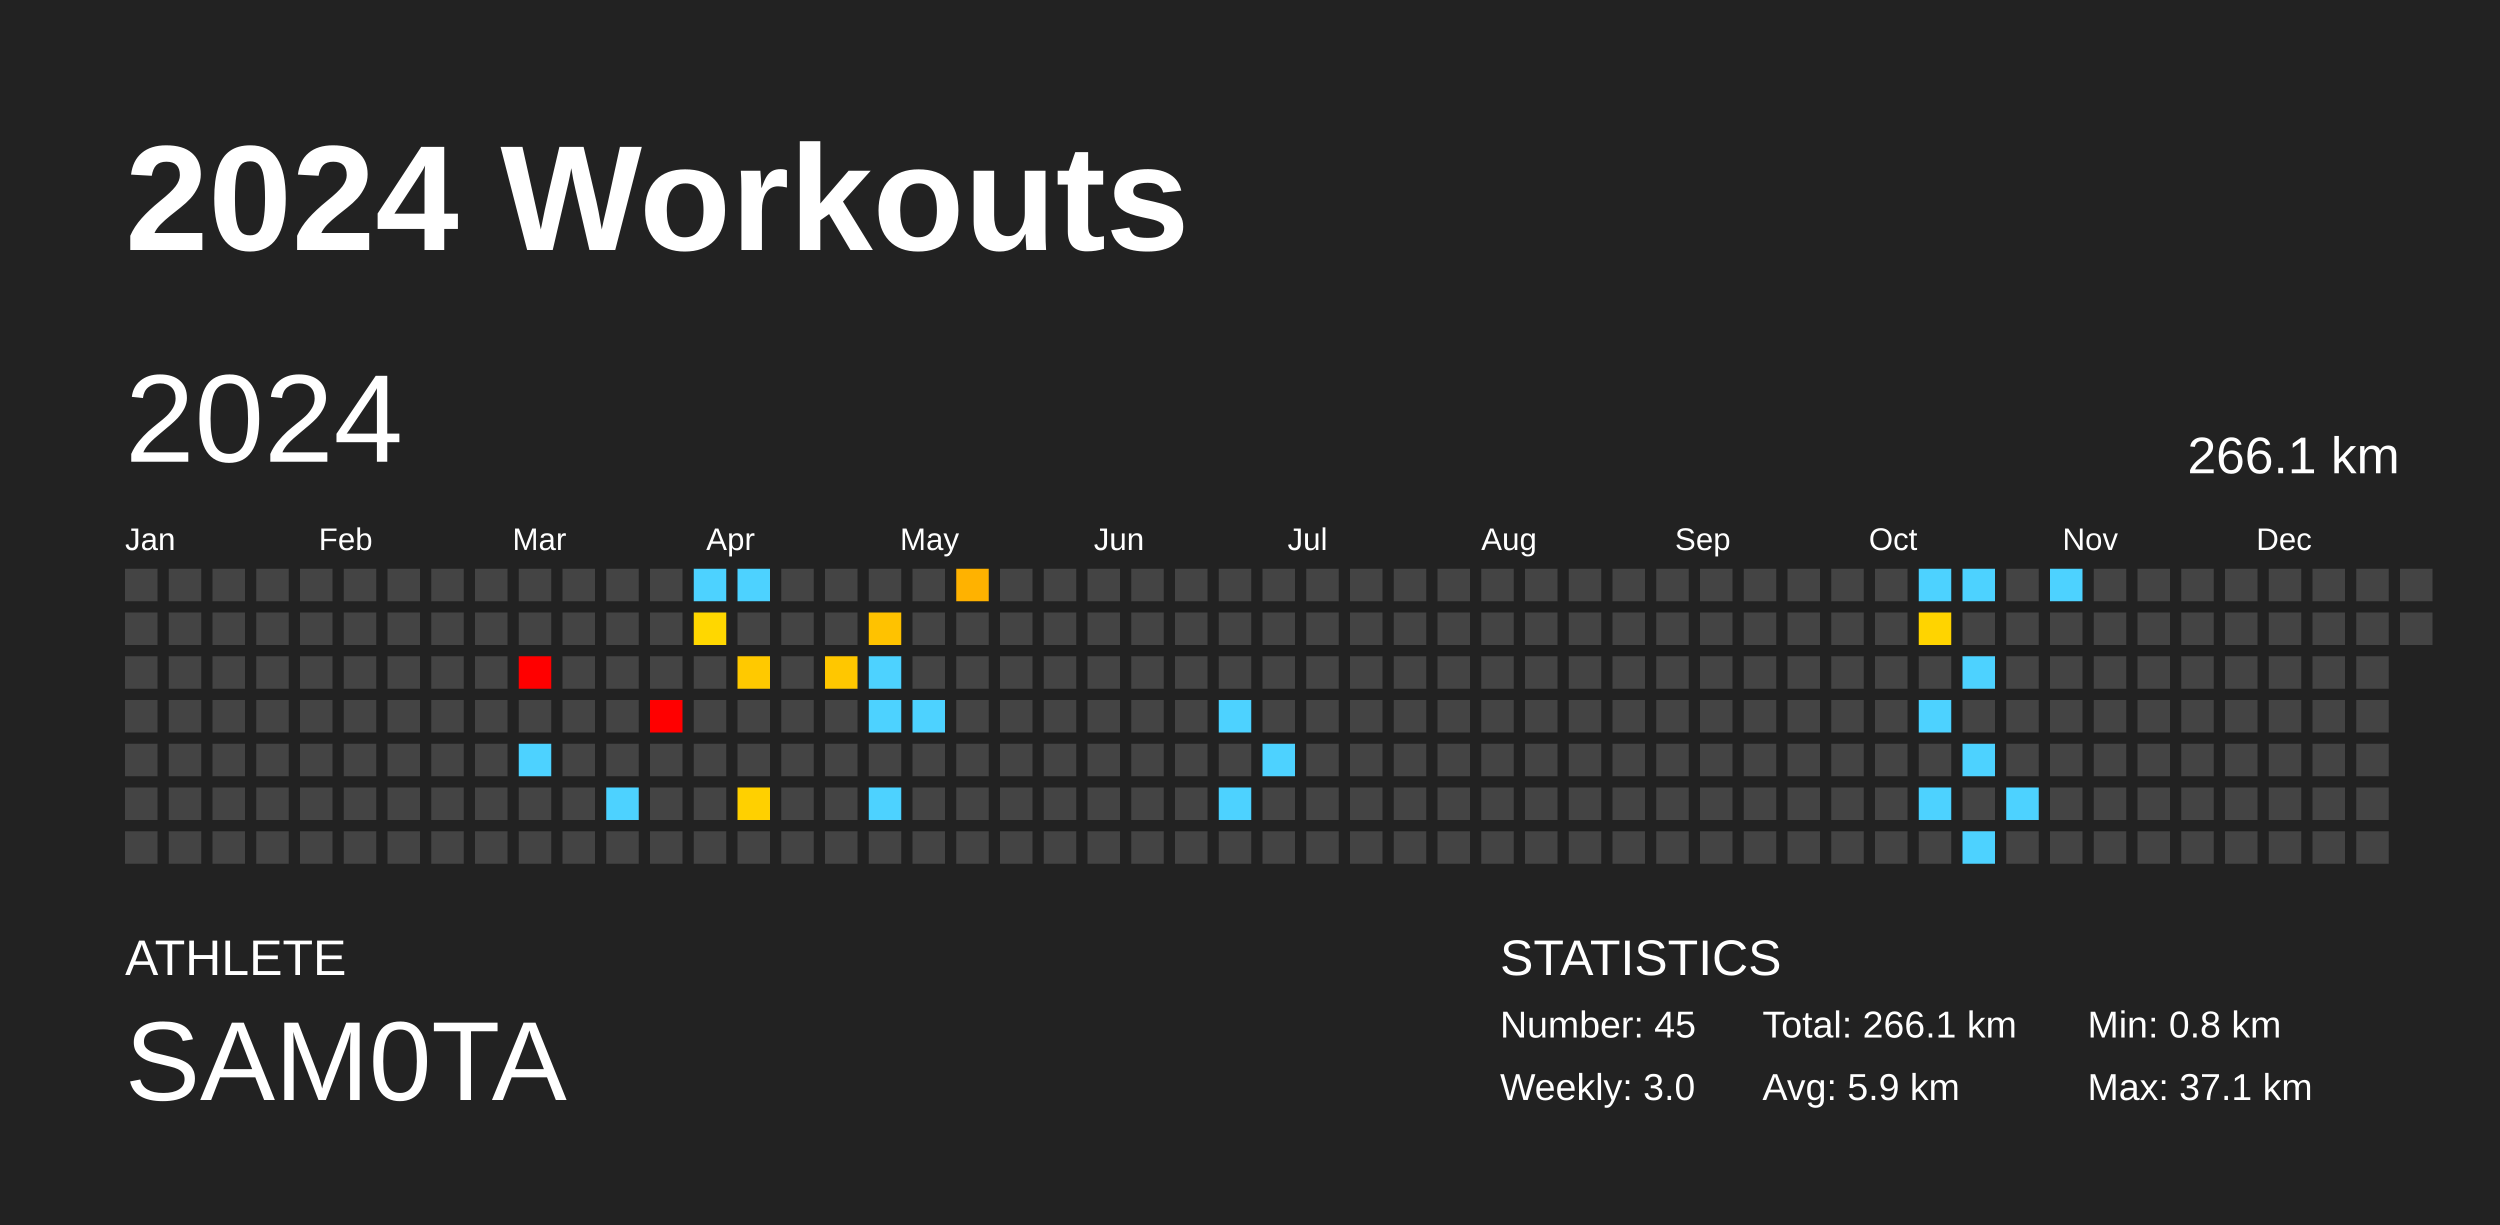
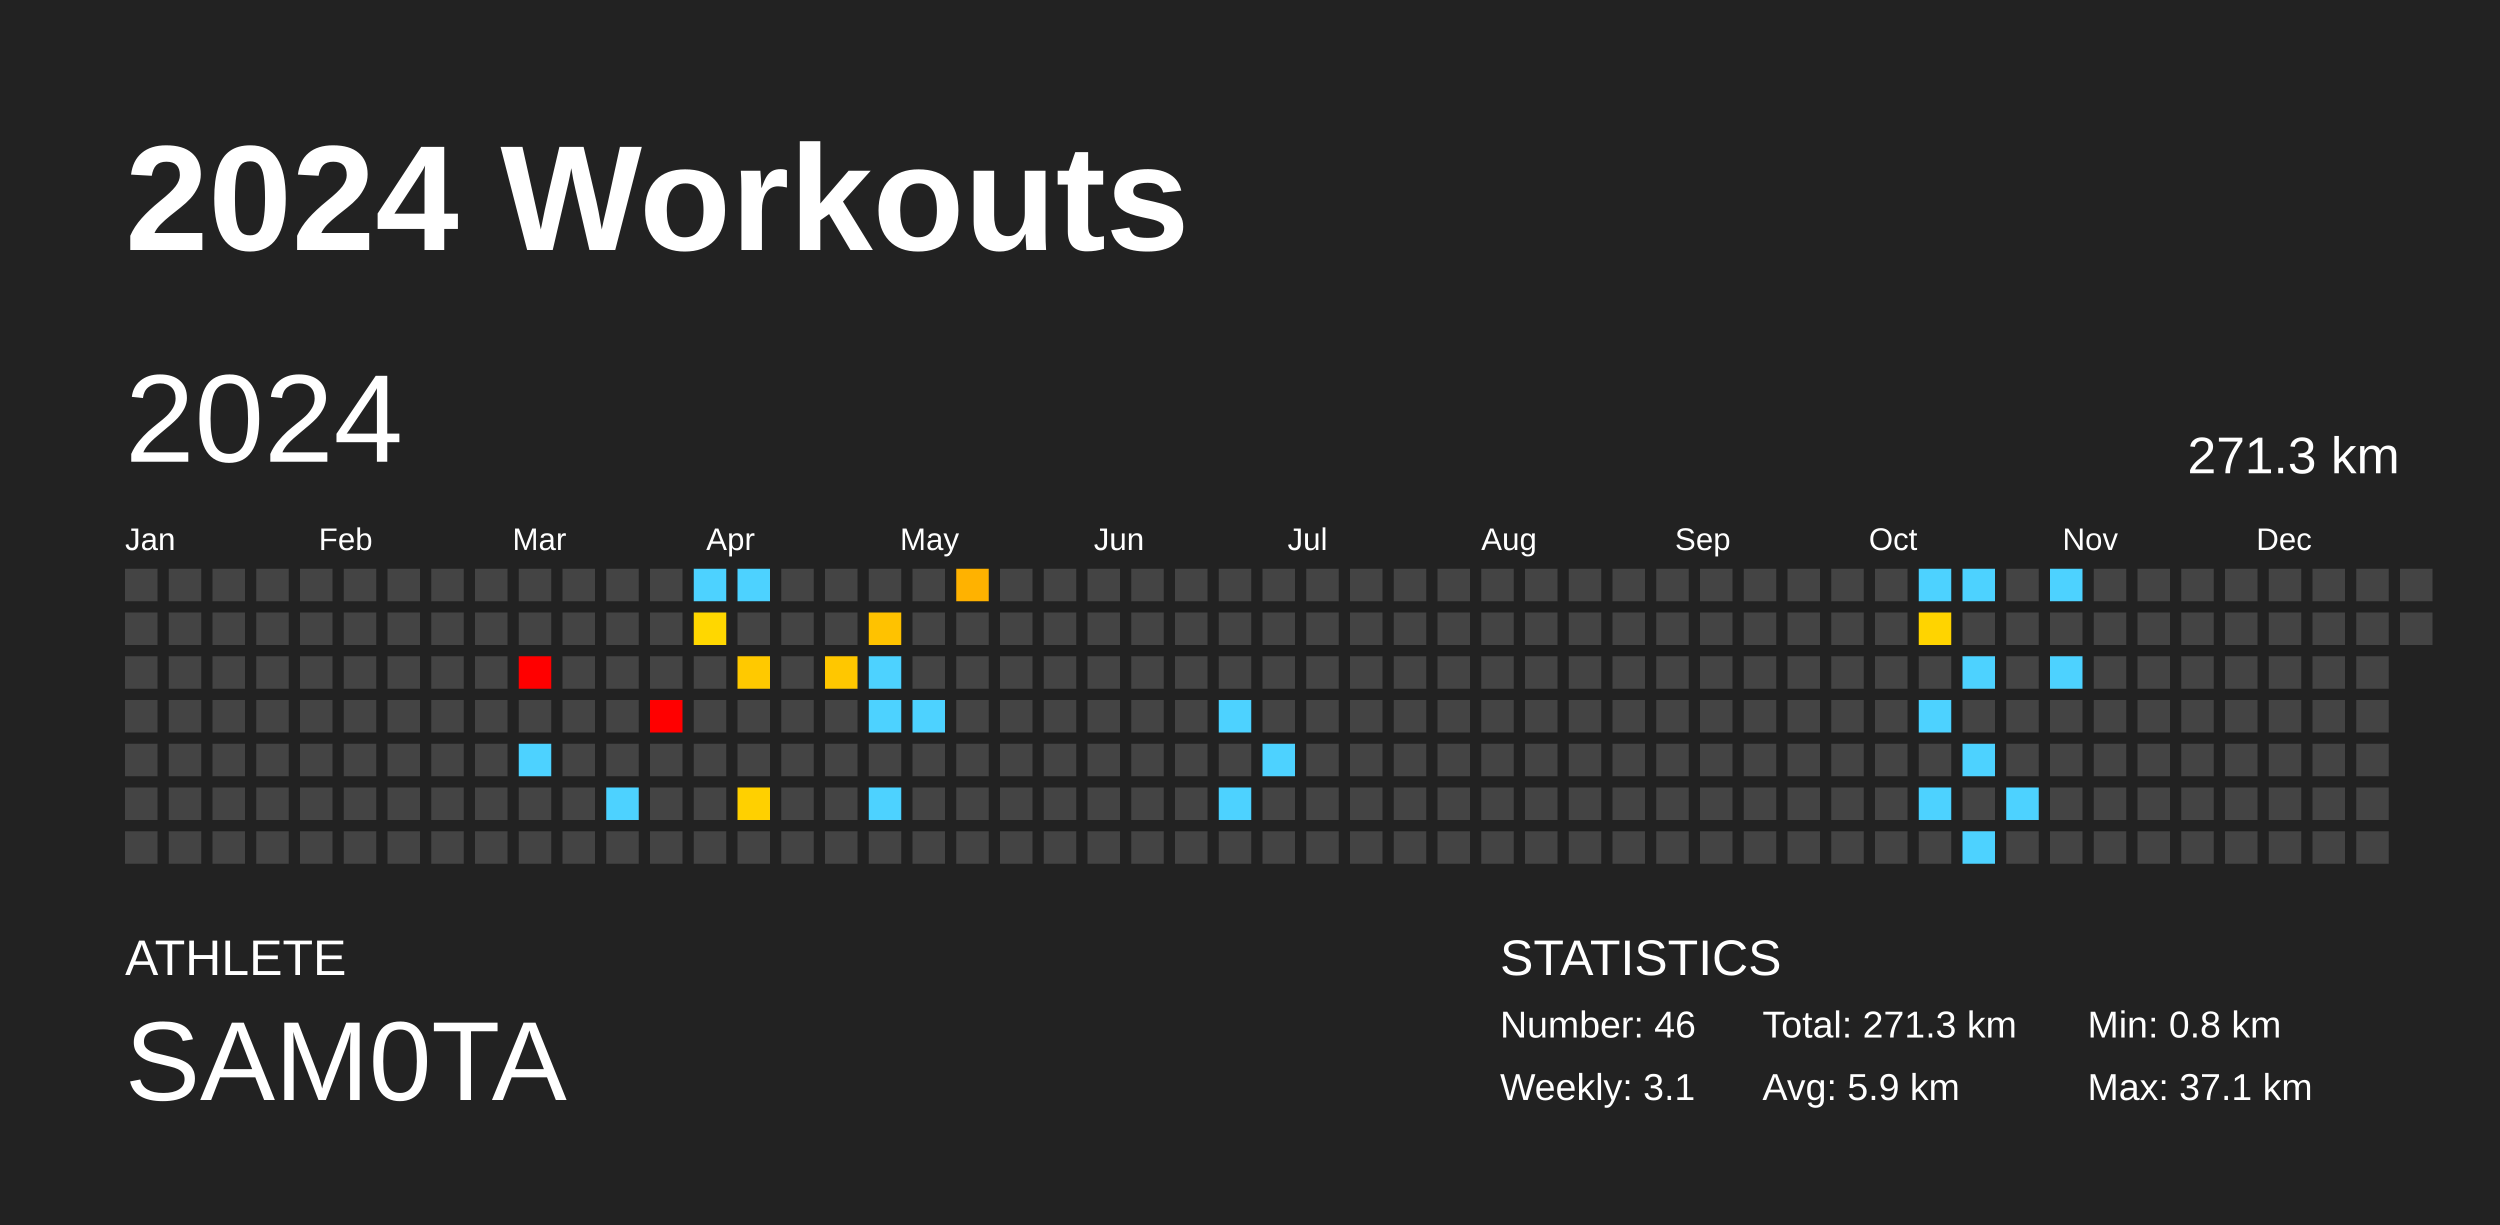
<svg xmlns="http://www.w3.org/2000/svg" baseProfile="full" height="98mm" version="1.1" viewBox="0,0,200,98" width="200mm">
  <defs />
  <rect fill="#222222" height="98" width="200" x="0" y="0" />
  <text fill="#FFFFFF" style="font-size:12px; font-family:Arial; font-weight:bold;" x="10" y="20">2024 Workouts</text>
  <text fill="#FFFFFF" style="font-size:4px; font-family:Arial" x="10" y="78">ATHLETE</text>
  <text fill="#FFFFFF" style="font-size:9px; font-family:Arial" x="10" y="88">SAM0TA</text>
  <text fill="#FFFFFF" style="font-size:4px; font-family:Arial" x="120" y="78">STATISTICS</text>
-   <text fill="#FFFFFF" style="font-size:3px; font-family:Arial" x="120" y="83">Number: 45</text>
-   <text fill="#FFFFFF" style="font-size:3px; font-family:Arial" x="120" y="88">Weekly: 3.0</text>
-   <text fill="#FFFFFF" style="font-size:3px; font-family:Arial" x="141" y="83">Total: 266.1 km</text>
+   <text fill="#FFFFFF" style="font-size:3px; font-family:Arial" x="120" y="83">Number: 46</text>
+   <text fill="#FFFFFF" style="font-size:3px; font-family:Arial" x="120" y="88">Weekly: 3.1</text>
+   <text fill="#FFFFFF" style="font-size:3px; font-family:Arial" x="141" y="83">Total: 271.3 km</text>
  <text fill="#FFFFFF" style="font-size:3px; font-family:Arial" x="141" y="88">Avg: 5.9 km</text>
  <text fill="#FFFFFF" style="font-size:3px; font-family:Arial" x="167" y="83">Min: 0.8 km</text>
  <text fill="#FFFFFF" style="font-size:3px; font-family:Arial" x="167" y="88">Max: 37.1 km</text>
  <text dominant-baseline="hanging" fill="#FFFFFF" style="font-size:10.0px; font-family:Arial;" x="10" y="30">2024</text>
-   <text dominant-baseline="hanging" fill="#FFFFFF" style="font-size:4.125px; font-family:Arial;" x="175" y="35">266.1 km</text>
+   <text dominant-baseline="hanging" fill="#FFFFFF" style="font-size:4.125px; font-family:Arial;" x="175" y="35">271.3 km</text>
  <text fill="#FFFFFF" style="font-size:2.5px; font-family:Arial" x="10.0" y="44">Jan</text>
  <text fill="#FFFFFF" style="font-size:2.5px; font-family:Arial" x="25.5" y="44">Feb</text>
  <text fill="#FFFFFF" style="font-size:2.5px; font-family:Arial" x="41.0" y="44">Mar</text>
  <text fill="#FFFFFF" style="font-size:2.5px; font-family:Arial" x="56.5" y="44">Apr</text>
  <text fill="#FFFFFF" style="font-size:2.5px; font-family:Arial" x="72.0" y="44">May</text>
  <text fill="#FFFFFF" style="font-size:2.5px; font-family:Arial" x="87.5" y="44">Jun</text>
  <text fill="#FFFFFF" style="font-size:2.5px; font-family:Arial" x="103.0" y="44">Jul</text>
  <text fill="#FFFFFF" style="font-size:2.5px; font-family:Arial" x="118.5" y="44">Aug</text>
  <text fill="#FFFFFF" style="font-size:2.5px; font-family:Arial" x="134.0" y="44">Sep</text>
  <text fill="#FFFFFF" style="font-size:2.5px; font-family:Arial" x="149.5" y="44">Oct</text>
  <text fill="#FFFFFF" style="font-size:2.5px; font-family:Arial" x="165.0" y="44">Nov</text>
  <text fill="#FFFFFF" style="font-size:2.5px; font-family:Arial" x="180.5" y="44">Dec</text>
  <rect fill="#444444" height="2.6" width="2.6" x="10.0" y="45.5" />
  <rect fill="#444444" height="2.6" width="2.6" x="10.0" y="49.0" />
  <rect fill="#444444" height="2.6" width="2.6" x="10.0" y="52.5" />
  <rect fill="#444444" height="2.6" width="2.6" x="10.0" y="56.0" />
  <rect fill="#444444" height="2.6" width="2.6" x="10.0" y="59.5" />
  <rect fill="#444444" height="2.6" width="2.6" x="10.0" y="63.0" />
  <rect fill="#444444" height="2.6" width="2.6" x="10.0" y="66.5" />
  <rect fill="#444444" height="2.6" width="2.6" x="13.5" y="45.5" />
  <rect fill="#444444" height="2.6" width="2.6" x="13.5" y="49.0" />
  <rect fill="#444444" height="2.6" width="2.6" x="13.5" y="52.5" />
  <rect fill="#444444" height="2.6" width="2.6" x="13.5" y="56.0" />
  <rect fill="#444444" height="2.6" width="2.6" x="13.5" y="59.5" />
  <rect fill="#444444" height="2.6" width="2.6" x="13.5" y="63.0" />
  <rect fill="#444444" height="2.6" width="2.6" x="13.5" y="66.5" />
  <rect fill="#444444" height="2.6" width="2.6" x="17.0" y="45.5" />
  <rect fill="#444444" height="2.6" width="2.6" x="17.0" y="49.0" />
  <rect fill="#444444" height="2.6" width="2.6" x="17.0" y="52.5" />
  <rect fill="#444444" height="2.6" width="2.6" x="17.0" y="56.0" />
  <rect fill="#444444" height="2.6" width="2.6" x="17.0" y="59.5" />
  <rect fill="#444444" height="2.6" width="2.6" x="17.0" y="63.0" />
  <rect fill="#444444" height="2.6" width="2.6" x="17.0" y="66.5" />
  <rect fill="#444444" height="2.6" width="2.6" x="20.5" y="45.5" />
  <rect fill="#444444" height="2.6" width="2.6" x="20.5" y="49.0" />
  <rect fill="#444444" height="2.6" width="2.6" x="20.5" y="52.5" />
  <rect fill="#444444" height="2.6" width="2.6" x="20.5" y="56.0" />
  <rect fill="#444444" height="2.6" width="2.6" x="20.5" y="59.5" />
  <rect fill="#444444" height="2.6" width="2.6" x="20.5" y="63.0" />
  <rect fill="#444444" height="2.6" width="2.6" x="20.5" y="66.5" />
  <rect fill="#444444" height="2.6" width="2.6" x="24.0" y="45.5" />
  <rect fill="#444444" height="2.6" width="2.6" x="24.0" y="49.0" />
  <rect fill="#444444" height="2.6" width="2.6" x="24.0" y="52.5" />
  <rect fill="#444444" height="2.6" width="2.6" x="24.0" y="56.0" />
  <rect fill="#444444" height="2.6" width="2.6" x="24.0" y="59.5" />
  <rect fill="#444444" height="2.6" width="2.6" x="24.0" y="63.0" />
  <rect fill="#444444" height="2.6" width="2.6" x="24.0" y="66.5" />
  <rect fill="#444444" height="2.6" width="2.6" x="27.5" y="45.5" />
  <rect fill="#444444" height="2.6" width="2.6" x="27.5" y="49.0" />
  <rect fill="#444444" height="2.6" width="2.6" x="27.5" y="52.5" />
  <rect fill="#444444" height="2.6" width="2.6" x="27.5" y="56.0" />
  <rect fill="#444444" height="2.6" width="2.6" x="27.5" y="59.5" />
  <rect fill="#444444" height="2.6" width="2.6" x="27.5" y="63.0" />
  <rect fill="#444444" height="2.6" width="2.6" x="27.5" y="66.5" />
  <rect fill="#444444" height="2.6" width="2.6" x="31.0" y="45.5" />
  <rect fill="#444444" height="2.6" width="2.6" x="31.0" y="49.0" />
  <rect fill="#444444" height="2.6" width="2.6" x="31.0" y="52.5" />
  <rect fill="#444444" height="2.6" width="2.6" x="31.0" y="56.0" />
  <rect fill="#444444" height="2.6" width="2.6" x="31.0" y="59.5" />
  <rect fill="#444444" height="2.6" width="2.6" x="31.0" y="63.0" />
  <rect fill="#444444" height="2.6" width="2.6" x="31.0" y="66.5" />
  <rect fill="#444444" height="2.6" width="2.6" x="34.5" y="45.5" />
  <rect fill="#444444" height="2.6" width="2.6" x="34.5" y="49.0" />
  <rect fill="#444444" height="2.6" width="2.6" x="34.5" y="52.5" />
  <rect fill="#444444" height="2.6" width="2.6" x="34.5" y="56.0" />
  <rect fill="#444444" height="2.6" width="2.6" x="34.5" y="59.5" />
  <rect fill="#444444" height="2.6" width="2.6" x="34.5" y="63.0" />
  <rect fill="#444444" height="2.6" width="2.6" x="34.5" y="66.5" />
  <rect fill="#444444" height="2.6" width="2.6" x="38.0" y="45.5" />
  <rect fill="#444444" height="2.6" width="2.6" x="38.0" y="49.0" />
  <rect fill="#444444" height="2.6" width="2.6" x="38.0" y="52.5" />
  <rect fill="#444444" height="2.6" width="2.6" x="38.0" y="56.0" />
  <rect fill="#444444" height="2.6" width="2.6" x="38.0" y="59.5" />
  <rect fill="#444444" height="2.6" width="2.6" x="38.0" y="63.0" />
  <rect fill="#444444" height="2.6" width="2.6" x="38.0" y="66.5" />
  <rect fill="#444444" height="2.6" width="2.6" x="41.5" y="45.5" />
  <rect fill="#444444" height="2.6" width="2.6" x="41.5" y="49.0" />
  <rect fill="red" height="2.6" width="2.6" x="41.5" y="52.5" />
  <rect fill="#444444" height="2.6" width="2.6" x="41.5" y="56.0" />
  <rect fill="#4dd2ff" height="2.6" width="2.6" x="41.5" y="59.5" />
  <rect fill="#444444" height="2.6" width="2.6" x="41.5" y="63.0" />
  <rect fill="#444444" height="2.6" width="2.6" x="41.5" y="66.5" />
  <rect fill="#444444" height="2.6" width="2.6" x="45.0" y="45.5" />
  <rect fill="#444444" height="2.6" width="2.6" x="45.0" y="49.0" />
  <rect fill="#444444" height="2.6" width="2.6" x="45.0" y="52.5" />
  <rect fill="#444444" height="2.6" width="2.6" x="45.0" y="56.0" />
  <rect fill="#444444" height="2.6" width="2.6" x="45.0" y="59.5" />
  <rect fill="#444444" height="2.6" width="2.6" x="45.0" y="63.0" />
  <rect fill="#444444" height="2.6" width="2.6" x="45.0" y="66.5" />
  <rect fill="#444444" height="2.6" width="2.6" x="48.5" y="45.5" />
  <rect fill="#444444" height="2.6" width="2.6" x="48.5" y="49.0" />
  <rect fill="#444444" height="2.6" width="2.6" x="48.5" y="52.5" />
  <rect fill="#444444" height="2.6" width="2.6" x="48.5" y="56.0" />
  <rect fill="#444444" height="2.6" width="2.6" x="48.5" y="59.5" />
  <rect fill="#4dd2ff" height="2.6" width="2.6" x="48.5" y="63.0" />
  <rect fill="#444444" height="2.6" width="2.6" x="48.5" y="66.5" />
  <rect fill="#444444" height="2.6" width="2.6" x="52.0" y="45.5" />
  <rect fill="#444444" height="2.6" width="2.6" x="52.0" y="49.0" />
  <rect fill="#444444" height="2.6" width="2.6" x="52.0" y="52.5" />
  <rect fill="red" height="2.6" width="2.6" x="52.0" y="56.0" />
  <rect fill="#444444" height="2.6" width="2.6" x="52.0" y="59.5" />
  <rect fill="#444444" height="2.6" width="2.6" x="52.0" y="63.0" />
  <rect fill="#444444" height="2.6" width="2.6" x="52.0" y="66.5" />
  <rect fill="#4dd2ff" height="2.6" width="2.6" x="55.5" y="45.5" />
  <rect fill="#ffd700" height="2.6" width="2.6" x="55.5" y="49.0" />
  <rect fill="#444444" height="2.6" width="2.6" x="55.5" y="52.5" />
  <rect fill="#444444" height="2.6" width="2.6" x="55.5" y="56.0" />
  <rect fill="#444444" height="2.6" width="2.6" x="55.5" y="59.5" />
  <rect fill="#444444" height="2.6" width="2.6" x="55.5" y="63.0" />
  <rect fill="#444444" height="2.6" width="2.6" x="55.5" y="66.5" />
  <rect fill="#4dd2ff" height="2.6" width="2.6" x="59.0" y="45.5" />
  <rect fill="#444444" height="2.6" width="2.6" x="59.0" y="49.0" />
  <rect fill="#ffc900" height="2.6" width="2.6" x="59.0" y="52.5" />
  <rect fill="#444444" height="2.6" width="2.6" x="59.0" y="56.0" />
  <rect fill="#444444" height="2.6" width="2.6" x="59.0" y="59.5" />
  <rect fill="#ffd000" height="2.6" width="2.6" x="59.0" y="63.0" />
  <rect fill="#444444" height="2.6" width="2.6" x="59.0" y="66.5" />
  <rect fill="#444444" height="2.6" width="2.6" x="62.5" y="45.5" />
  <rect fill="#444444" height="2.6" width="2.6" x="62.5" y="49.0" />
  <rect fill="#444444" height="2.6" width="2.6" x="62.5" y="52.5" />
  <rect fill="#444444" height="2.6" width="2.6" x="62.5" y="56.0" />
  <rect fill="#444444" height="2.6" width="2.6" x="62.5" y="59.5" />
  <rect fill="#444444" height="2.6" width="2.6" x="62.5" y="63.0" />
  <rect fill="#444444" height="2.6" width="2.6" x="62.5" y="66.5" />
  <rect fill="#444444" height="2.6" width="2.6" x="66.0" y="45.5" />
  <rect fill="#444444" height="2.6" width="2.6" x="66.0" y="49.0" />
  <rect fill="#ffc700" height="2.6" width="2.6" x="66.0" y="52.5" />
  <rect fill="#444444" height="2.6" width="2.6" x="66.0" y="56.0" />
  <rect fill="#444444" height="2.6" width="2.6" x="66.0" y="59.5" />
  <rect fill="#444444" height="2.6" width="2.6" x="66.0" y="63.0" />
  <rect fill="#444444" height="2.6" width="2.6" x="66.0" y="66.5" />
  <rect fill="#444444" height="2.6" width="2.6" x="69.5" y="45.5" />
  <rect fill="#ffc200" height="2.6" width="2.6" x="69.5" y="49.0" />
  <rect fill="#4dd2ff" height="2.6" width="2.6" x="69.5" y="52.5" />
  <rect fill="#4dd2ff" height="2.6" width="2.6" x="69.5" y="56.0" />
  <rect fill="#444444" height="2.6" width="2.6" x="69.5" y="59.5" />
  <rect fill="#4dd2ff" height="2.6" width="2.6" x="69.5" y="63.0" />
  <rect fill="#444444" height="2.6" width="2.6" x="69.5" y="66.5" />
  <rect fill="#444444" height="2.6" width="2.6" x="73.0" y="45.5" />
  <rect fill="#444444" height="2.6" width="2.6" x="73.0" y="49.0" />
  <rect fill="#444444" height="2.6" width="2.6" x="73.0" y="52.5" />
  <rect fill="#4dd2ff" height="2.6" width="2.6" x="73.0" y="56.0" />
  <rect fill="#444444" height="2.6" width="2.6" x="73.0" y="59.5" />
  <rect fill="#444444" height="2.6" width="2.6" x="73.0" y="63.0" />
  <rect fill="#444444" height="2.6" width="2.6" x="73.0" y="66.5" />
  <rect fill="#ffb200" height="2.6" width="2.6" x="76.5" y="45.5" />
  <rect fill="#444444" height="2.6" width="2.6" x="76.5" y="49.0" />
  <rect fill="#444444" height="2.6" width="2.6" x="76.5" y="52.5" />
  <rect fill="#444444" height="2.6" width="2.6" x="76.5" y="56.0" />
  <rect fill="#444444" height="2.6" width="2.6" x="76.5" y="59.5" />
  <rect fill="#444444" height="2.6" width="2.6" x="76.5" y="63.0" />
  <rect fill="#444444" height="2.6" width="2.6" x="76.5" y="66.5" />
  <rect fill="#444444" height="2.6" width="2.6" x="80.0" y="45.5" />
  <rect fill="#444444" height="2.6" width="2.6" x="80.0" y="49.0" />
  <rect fill="#444444" height="2.6" width="2.6" x="80.0" y="52.5" />
  <rect fill="#444444" height="2.6" width="2.6" x="80.0" y="56.0" />
  <rect fill="#444444" height="2.6" width="2.6" x="80.0" y="59.5" />
  <rect fill="#444444" height="2.6" width="2.6" x="80.0" y="63.0" />
  <rect fill="#444444" height="2.6" width="2.6" x="80.0" y="66.5" />
  <rect fill="#444444" height="2.6" width="2.6" x="83.5" y="45.5" />
  <rect fill="#444444" height="2.6" width="2.6" x="83.5" y="49.0" />
  <rect fill="#444444" height="2.6" width="2.6" x="83.5" y="52.5" />
  <rect fill="#444444" height="2.6" width="2.6" x="83.5" y="56.0" />
  <rect fill="#444444" height="2.6" width="2.6" x="83.5" y="59.5" />
  <rect fill="#444444" height="2.6" width="2.6" x="83.5" y="63.0" />
  <rect fill="#444444" height="2.6" width="2.6" x="83.5" y="66.5" />
  <rect fill="#444444" height="2.6" width="2.6" x="87.0" y="45.5" />
  <rect fill="#444444" height="2.6" width="2.6" x="87.0" y="49.0" />
  <rect fill="#444444" height="2.6" width="2.6" x="87.0" y="52.5" />
  <rect fill="#444444" height="2.6" width="2.6" x="87.0" y="56.0" />
  <rect fill="#444444" height="2.6" width="2.6" x="87.0" y="59.5" />
  <rect fill="#444444" height="2.6" width="2.6" x="87.0" y="63.0" />
  <rect fill="#444444" height="2.6" width="2.6" x="87.0" y="66.5" />
  <rect fill="#444444" height="2.6" width="2.6" x="90.5" y="45.5" />
  <rect fill="#444444" height="2.6" width="2.6" x="90.5" y="49.0" />
  <rect fill="#444444" height="2.6" width="2.6" x="90.5" y="52.5" />
  <rect fill="#444444" height="2.6" width="2.6" x="90.5" y="56.0" />
  <rect fill="#444444" height="2.6" width="2.6" x="90.5" y="59.5" />
  <rect fill="#444444" height="2.6" width="2.6" x="90.5" y="63.0" />
  <rect fill="#444444" height="2.6" width="2.6" x="90.5" y="66.5" />
  <rect fill="#444444" height="2.6" width="2.6" x="94.0" y="45.5" />
  <rect fill="#444444" height="2.6" width="2.6" x="94.0" y="49.0" />
  <rect fill="#444444" height="2.6" width="2.6" x="94.0" y="52.5" />
  <rect fill="#444444" height="2.6" width="2.6" x="94.0" y="56.0" />
  <rect fill="#444444" height="2.6" width="2.6" x="94.0" y="59.5" />
  <rect fill="#444444" height="2.6" width="2.6" x="94.0" y="63.0" />
  <rect fill="#444444" height="2.6" width="2.6" x="94.0" y="66.5" />
  <rect fill="#444444" height="2.6" width="2.6" x="97.5" y="45.5" />
  <rect fill="#444444" height="2.6" width="2.6" x="97.5" y="49.0" />
  <rect fill="#444444" height="2.6" width="2.6" x="97.5" y="52.5" />
  <rect fill="#4dd2ff" height="2.6" width="2.6" x="97.5" y="56.0" />
  <rect fill="#444444" height="2.6" width="2.6" x="97.5" y="59.5" />
  <rect fill="#4dd2ff" height="2.6" width="2.6" x="97.5" y="63.0" />
  <rect fill="#444444" height="2.6" width="2.6" x="97.5" y="66.5" />
  <rect fill="#444444" height="2.6" width="2.6" x="101.0" y="45.5" />
  <rect fill="#444444" height="2.6" width="2.6" x="101.0" y="49.0" />
  <rect fill="#444444" height="2.6" width="2.6" x="101.0" y="52.5" />
  <rect fill="#444444" height="2.6" width="2.6" x="101.0" y="56.0" />
  <rect fill="#4dd2ff" height="2.6" width="2.6" x="101.0" y="59.5" />
  <rect fill="#444444" height="2.6" width="2.6" x="101.0" y="63.0" />
  <rect fill="#444444" height="2.6" width="2.6" x="101.0" y="66.5" />
  <rect fill="#444444" height="2.6" width="2.6" x="104.5" y="45.5" />
  <rect fill="#444444" height="2.6" width="2.6" x="104.5" y="49.0" />
  <rect fill="#444444" height="2.6" width="2.6" x="104.5" y="52.5" />
  <rect fill="#444444" height="2.6" width="2.6" x="104.5" y="56.0" />
  <rect fill="#444444" height="2.6" width="2.6" x="104.5" y="59.5" />
  <rect fill="#444444" height="2.6" width="2.6" x="104.5" y="63.0" />
  <rect fill="#444444" height="2.6" width="2.6" x="104.5" y="66.5" />
  <rect fill="#444444" height="2.6" width="2.6" x="108.0" y="45.5" />
  <rect fill="#444444" height="2.6" width="2.6" x="108.0" y="49.0" />
  <rect fill="#444444" height="2.6" width="2.6" x="108.0" y="52.5" />
  <rect fill="#444444" height="2.6" width="2.6" x="108.0" y="56.0" />
  <rect fill="#444444" height="2.6" width="2.6" x="108.0" y="59.5" />
  <rect fill="#444444" height="2.6" width="2.6" x="108.0" y="63.0" />
  <rect fill="#444444" height="2.6" width="2.6" x="108.0" y="66.5" />
  <rect fill="#444444" height="2.6" width="2.6" x="111.5" y="45.5" />
  <rect fill="#444444" height="2.6" width="2.6" x="111.5" y="49.0" />
  <rect fill="#444444" height="2.6" width="2.6" x="111.5" y="52.5" />
  <rect fill="#444444" height="2.6" width="2.6" x="111.5" y="56.0" />
  <rect fill="#444444" height="2.6" width="2.6" x="111.5" y="59.5" />
  <rect fill="#444444" height="2.6" width="2.6" x="111.5" y="63.0" />
  <rect fill="#444444" height="2.6" width="2.6" x="111.5" y="66.5" />
  <rect fill="#444444" height="2.6" width="2.6" x="115.0" y="45.5" />
  <rect fill="#444444" height="2.6" width="2.6" x="115.0" y="49.0" />
  <rect fill="#444444" height="2.6" width="2.6" x="115.0" y="52.5" />
  <rect fill="#444444" height="2.6" width="2.6" x="115.0" y="56.0" />
  <rect fill="#444444" height="2.6" width="2.6" x="115.0" y="59.5" />
  <rect fill="#444444" height="2.6" width="2.6" x="115.0" y="63.0" />
  <rect fill="#444444" height="2.6" width="2.6" x="115.0" y="66.5" />
  <rect fill="#444444" height="2.6" width="2.6" x="118.5" y="45.5" />
  <rect fill="#444444" height="2.6" width="2.6" x="118.5" y="49.0" />
  <rect fill="#444444" height="2.6" width="2.6" x="118.5" y="52.5" />
  <rect fill="#444444" height="2.6" width="2.6" x="118.5" y="56.0" />
  <rect fill="#444444" height="2.6" width="2.6" x="118.5" y="59.5" />
  <rect fill="#444444" height="2.6" width="2.6" x="118.5" y="63.0" />
  <rect fill="#444444" height="2.6" width="2.6" x="118.5" y="66.5" />
  <rect fill="#444444" height="2.6" width="2.6" x="122.0" y="45.5" />
  <rect fill="#444444" height="2.6" width="2.6" x="122.0" y="49.0" />
  <rect fill="#444444" height="2.6" width="2.6" x="122.0" y="52.5" />
  <rect fill="#444444" height="2.6" width="2.6" x="122.0" y="56.0" />
  <rect fill="#444444" height="2.6" width="2.6" x="122.0" y="59.5" />
  <rect fill="#444444" height="2.6" width="2.6" x="122.0" y="63.0" />
  <rect fill="#444444" height="2.6" width="2.6" x="122.0" y="66.5" />
  <rect fill="#444444" height="2.6" width="2.6" x="125.5" y="45.5" />
  <rect fill="#444444" height="2.6" width="2.6" x="125.5" y="49.0" />
  <rect fill="#444444" height="2.6" width="2.6" x="125.5" y="52.5" />
  <rect fill="#444444" height="2.6" width="2.6" x="125.5" y="56.0" />
  <rect fill="#444444" height="2.6" width="2.6" x="125.5" y="59.5" />
  <rect fill="#444444" height="2.6" width="2.6" x="125.5" y="63.0" />
  <rect fill="#444444" height="2.6" width="2.6" x="125.5" y="66.5" />
  <rect fill="#444444" height="2.6" width="2.6" x="129.0" y="45.5" />
  <rect fill="#444444" height="2.6" width="2.6" x="129.0" y="49.0" />
  <rect fill="#444444" height="2.6" width="2.6" x="129.0" y="52.5" />
  <rect fill="#444444" height="2.6" width="2.6" x="129.0" y="56.0" />
  <rect fill="#444444" height="2.6" width="2.6" x="129.0" y="59.5" />
  <rect fill="#444444" height="2.6" width="2.6" x="129.0" y="63.0" />
  <rect fill="#444444" height="2.6" width="2.6" x="129.0" y="66.5" />
  <rect fill="#444444" height="2.6" width="2.6" x="132.5" y="45.5" />
  <rect fill="#444444" height="2.6" width="2.6" x="132.5" y="49.0" />
  <rect fill="#444444" height="2.6" width="2.6" x="132.5" y="52.5" />
  <rect fill="#444444" height="2.6" width="2.6" x="132.5" y="56.0" />
  <rect fill="#444444" height="2.6" width="2.6" x="132.5" y="59.5" />
  <rect fill="#444444" height="2.6" width="2.6" x="132.5" y="63.0" />
  <rect fill="#444444" height="2.6" width="2.6" x="132.5" y="66.5" />
  <rect fill="#444444" height="2.6" width="2.6" x="136.0" y="45.5" />
  <rect fill="#444444" height="2.6" width="2.6" x="136.0" y="49.0" />
  <rect fill="#444444" height="2.6" width="2.6" x="136.0" y="52.5" />
  <rect fill="#444444" height="2.6" width="2.6" x="136.0" y="56.0" />
  <rect fill="#444444" height="2.6" width="2.6" x="136.0" y="59.5" />
  <rect fill="#444444" height="2.6" width="2.6" x="136.0" y="63.0" />
  <rect fill="#444444" height="2.6" width="2.6" x="136.0" y="66.5" />
  <rect fill="#444444" height="2.6" width="2.6" x="139.5" y="45.5" />
  <rect fill="#444444" height="2.6" width="2.6" x="139.5" y="49.0" />
  <rect fill="#444444" height="2.6" width="2.6" x="139.5" y="52.5" />
  <rect fill="#444444" height="2.6" width="2.6" x="139.5" y="56.0" />
  <rect fill="#444444" height="2.6" width="2.6" x="139.5" y="59.5" />
  <rect fill="#444444" height="2.6" width="2.6" x="139.5" y="63.0" />
  <rect fill="#444444" height="2.6" width="2.6" x="139.5" y="66.5" />
  <rect fill="#444444" height="2.6" width="2.6" x="143.0" y="45.5" />
  <rect fill="#444444" height="2.6" width="2.6" x="143.0" y="49.0" />
  <rect fill="#444444" height="2.6" width="2.6" x="143.0" y="52.5" />
  <rect fill="#444444" height="2.6" width="2.6" x="143.0" y="56.0" />
  <rect fill="#444444" height="2.6" width="2.6" x="143.0" y="59.5" />
  <rect fill="#444444" height="2.6" width="2.6" x="143.0" y="63.0" />
  <rect fill="#444444" height="2.6" width="2.6" x="143.0" y="66.5" />
  <rect fill="#444444" height="2.6" width="2.6" x="146.5" y="45.5" />
  <rect fill="#444444" height="2.6" width="2.6" x="146.5" y="49.0" />
  <rect fill="#444444" height="2.6" width="2.6" x="146.5" y="52.5" />
  <rect fill="#444444" height="2.6" width="2.6" x="146.5" y="56.0" />
  <rect fill="#444444" height="2.6" width="2.6" x="146.5" y="59.5" />
  <rect fill="#444444" height="2.6" width="2.6" x="146.5" y="63.0" />
  <rect fill="#444444" height="2.6" width="2.6" x="146.5" y="66.5" />
  <rect fill="#444444" height="2.6" width="2.6" x="150.0" y="45.5" />
  <rect fill="#444444" height="2.6" width="2.6" x="150.0" y="49.0" />
  <rect fill="#444444" height="2.6" width="2.6" x="150.0" y="52.5" />
  <rect fill="#444444" height="2.6" width="2.6" x="150.0" y="56.0" />
  <rect fill="#444444" height="2.6" width="2.6" x="150.0" y="59.5" />
  <rect fill="#444444" height="2.6" width="2.6" x="150.0" y="63.0" />
  <rect fill="#444444" height="2.6" width="2.6" x="150.0" y="66.5" />
  <rect fill="#4dd2ff" height="2.6" width="2.6" x="153.5" y="45.5" />
  <rect fill="#ffd400" height="2.6" width="2.6" x="153.5" y="49.0" />
  <rect fill="#444444" height="2.6" width="2.6" x="153.5" y="52.5" />
  <rect fill="#4dd2ff" height="2.6" width="2.6" x="153.5" y="56.0" />
  <rect fill="#444444" height="2.6" width="2.6" x="153.5" y="59.5" />
  <rect fill="#4dd2ff" height="2.6" width="2.6" x="153.5" y="63.0" />
  <rect fill="#444444" height="2.6" width="2.6" x="153.5" y="66.5" />
  <rect fill="#4dd2ff" height="2.6" width="2.6" x="157.0" y="45.5" />
  <rect fill="#444444" height="2.6" width="2.6" x="157.0" y="49.0" />
  <rect fill="#4dd2ff" height="2.6" width="2.6" x="157.0" y="52.5" />
  <rect fill="#444444" height="2.6" width="2.6" x="157.0" y="56.0" />
  <rect fill="#4dd2ff" height="2.6" width="2.6" x="157.0" y="59.5" />
  <rect fill="#444444" height="2.6" width="2.6" x="157.0" y="63.0" />
  <rect fill="#4dd2ff" height="2.6" width="2.6" x="157.0" y="66.5" />
  <rect fill="#444444" height="2.6" width="2.6" x="160.5" y="45.5" />
  <rect fill="#444444" height="2.6" width="2.6" x="160.5" y="49.0" />
  <rect fill="#444444" height="2.6" width="2.6" x="160.5" y="52.5" />
  <rect fill="#444444" height="2.6" width="2.6" x="160.5" y="56.0" />
  <rect fill="#444444" height="2.6" width="2.6" x="160.5" y="59.5" />
  <rect fill="#4dd2ff" height="2.6" width="2.6" x="160.5" y="63.0" />
  <rect fill="#444444" height="2.6" width="2.6" x="160.5" y="66.5" />
  <rect fill="#4dd2ff" height="2.6" width="2.6" x="164.0" y="45.5" />
  <rect fill="#444444" height="2.6" width="2.6" x="164.0" y="49.0" />
-   <rect fill="#444444" height="2.6" width="2.6" x="164.0" y="52.5" />
+   <rect fill="#4dd2ff" height="2.6" width="2.6" x="164.0" y="52.5" />
  <rect fill="#444444" height="2.6" width="2.6" x="164.0" y="56.0" />
  <rect fill="#444444" height="2.6" width="2.6" x="164.0" y="59.5" />
  <rect fill="#444444" height="2.6" width="2.6" x="164.0" y="63.0" />
  <rect fill="#444444" height="2.6" width="2.6" x="164.0" y="66.5" />
  <rect fill="#444444" height="2.6" width="2.6" x="167.5" y="45.5" />
  <rect fill="#444444" height="2.6" width="2.6" x="167.5" y="49.0" />
  <rect fill="#444444" height="2.6" width="2.6" x="167.5" y="52.5" />
  <rect fill="#444444" height="2.6" width="2.6" x="167.5" y="56.0" />
  <rect fill="#444444" height="2.6" width="2.6" x="167.5" y="59.5" />
  <rect fill="#444444" height="2.6" width="2.6" x="167.5" y="63.0" />
  <rect fill="#444444" height="2.6" width="2.6" x="167.5" y="66.5" />
  <rect fill="#444444" height="2.6" width="2.6" x="171.0" y="45.5" />
  <rect fill="#444444" height="2.6" width="2.6" x="171.0" y="49.0" />
  <rect fill="#444444" height="2.6" width="2.6" x="171.0" y="52.5" />
  <rect fill="#444444" height="2.6" width="2.6" x="171.0" y="56.0" />
  <rect fill="#444444" height="2.6" width="2.6" x="171.0" y="59.5" />
  <rect fill="#444444" height="2.6" width="2.6" x="171.0" y="63.0" />
  <rect fill="#444444" height="2.6" width="2.6" x="171.0" y="66.5" />
  <rect fill="#444444" height="2.6" width="2.6" x="174.5" y="45.5" />
  <rect fill="#444444" height="2.6" width="2.6" x="174.5" y="49.0" />
  <rect fill="#444444" height="2.6" width="2.6" x="174.5" y="52.5" />
  <rect fill="#444444" height="2.6" width="2.6" x="174.5" y="56.0" />
  <rect fill="#444444" height="2.6" width="2.6" x="174.5" y="59.5" />
  <rect fill="#444444" height="2.6" width="2.6" x="174.5" y="63.0" />
  <rect fill="#444444" height="2.6" width="2.6" x="174.5" y="66.5" />
  <rect fill="#444444" height="2.6" width="2.6" x="178.0" y="45.5" />
  <rect fill="#444444" height="2.6" width="2.6" x="178.0" y="49.0" />
  <rect fill="#444444" height="2.6" width="2.6" x="178.0" y="52.5" />
  <rect fill="#444444" height="2.6" width="2.6" x="178.0" y="56.0" />
  <rect fill="#444444" height="2.6" width="2.6" x="178.0" y="59.5" />
  <rect fill="#444444" height="2.6" width="2.6" x="178.0" y="63.0" />
  <rect fill="#444444" height="2.6" width="2.6" x="178.0" y="66.5" />
  <rect fill="#444444" height="2.6" width="2.6" x="181.5" y="45.5" />
  <rect fill="#444444" height="2.6" width="2.6" x="181.5" y="49.0" />
  <rect fill="#444444" height="2.6" width="2.6" x="181.5" y="52.5" />
  <rect fill="#444444" height="2.6" width="2.6" x="181.5" y="56.0" />
  <rect fill="#444444" height="2.6" width="2.6" x="181.5" y="59.5" />
  <rect fill="#444444" height="2.6" width="2.6" x="181.5" y="63.0" />
  <rect fill="#444444" height="2.6" width="2.6" x="181.5" y="66.5" />
  <rect fill="#444444" height="2.6" width="2.6" x="185.0" y="45.5" />
  <rect fill="#444444" height="2.6" width="2.6" x="185.0" y="49.0" />
  <rect fill="#444444" height="2.6" width="2.6" x="185.0" y="52.5" />
  <rect fill="#444444" height="2.6" width="2.6" x="185.0" y="56.0" />
  <rect fill="#444444" height="2.6" width="2.6" x="185.0" y="59.5" />
  <rect fill="#444444" height="2.6" width="2.6" x="185.0" y="63.0" />
  <rect fill="#444444" height="2.6" width="2.6" x="185.0" y="66.5" />
  <rect fill="#444444" height="2.6" width="2.6" x="188.5" y="45.5" />
  <rect fill="#444444" height="2.6" width="2.6" x="188.5" y="49.0" />
  <rect fill="#444444" height="2.6" width="2.6" x="188.5" y="52.5" />
  <rect fill="#444444" height="2.6" width="2.6" x="188.5" y="56.0" />
  <rect fill="#444444" height="2.6" width="2.6" x="188.5" y="59.5" />
  <rect fill="#444444" height="2.6" width="2.6" x="188.5" y="63.0" />
  <rect fill="#444444" height="2.6" width="2.6" x="188.5" y="66.5" />
  <rect fill="#444444" height="2.6" width="2.6" x="192.0" y="45.5" />
  <rect fill="#444444" height="2.6" width="2.6" x="192.0" y="49.0" />
</svg>
